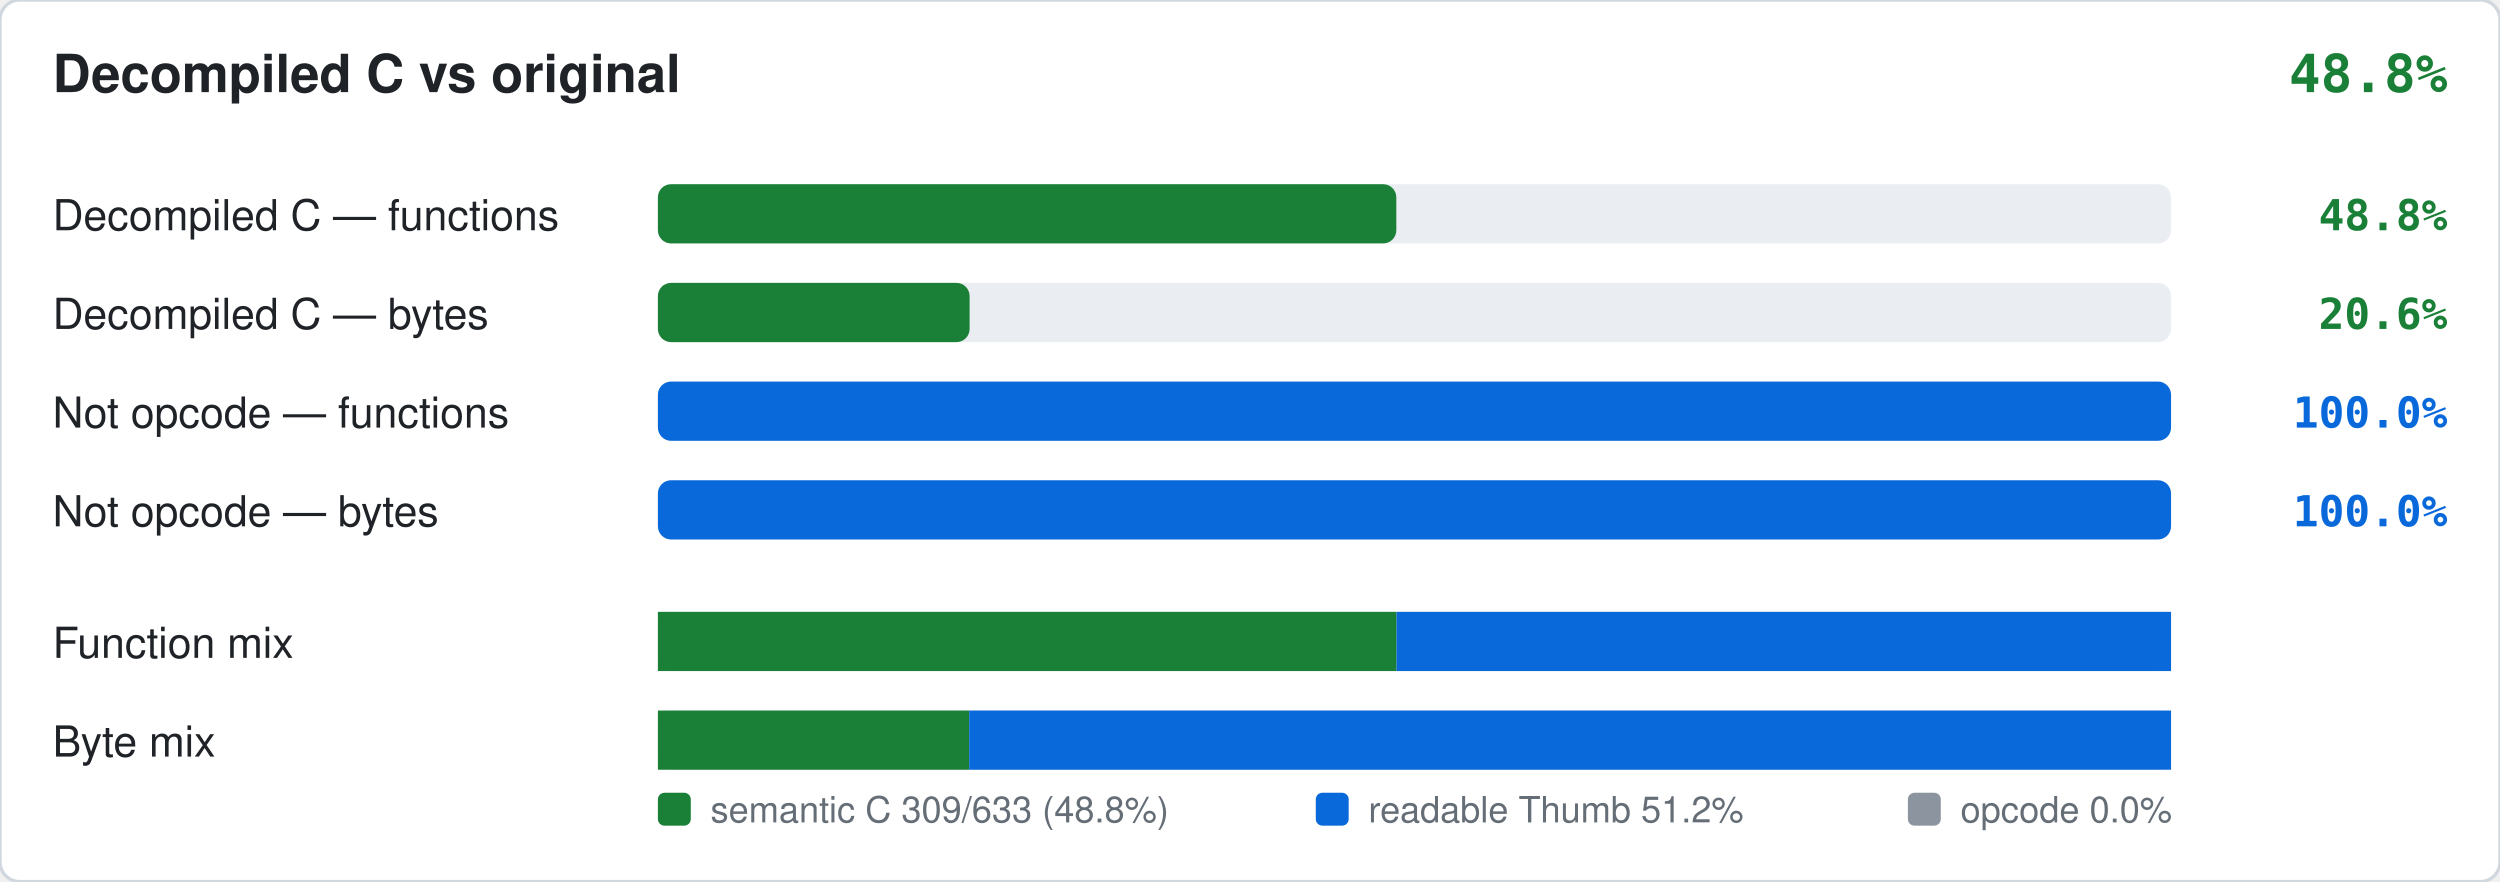
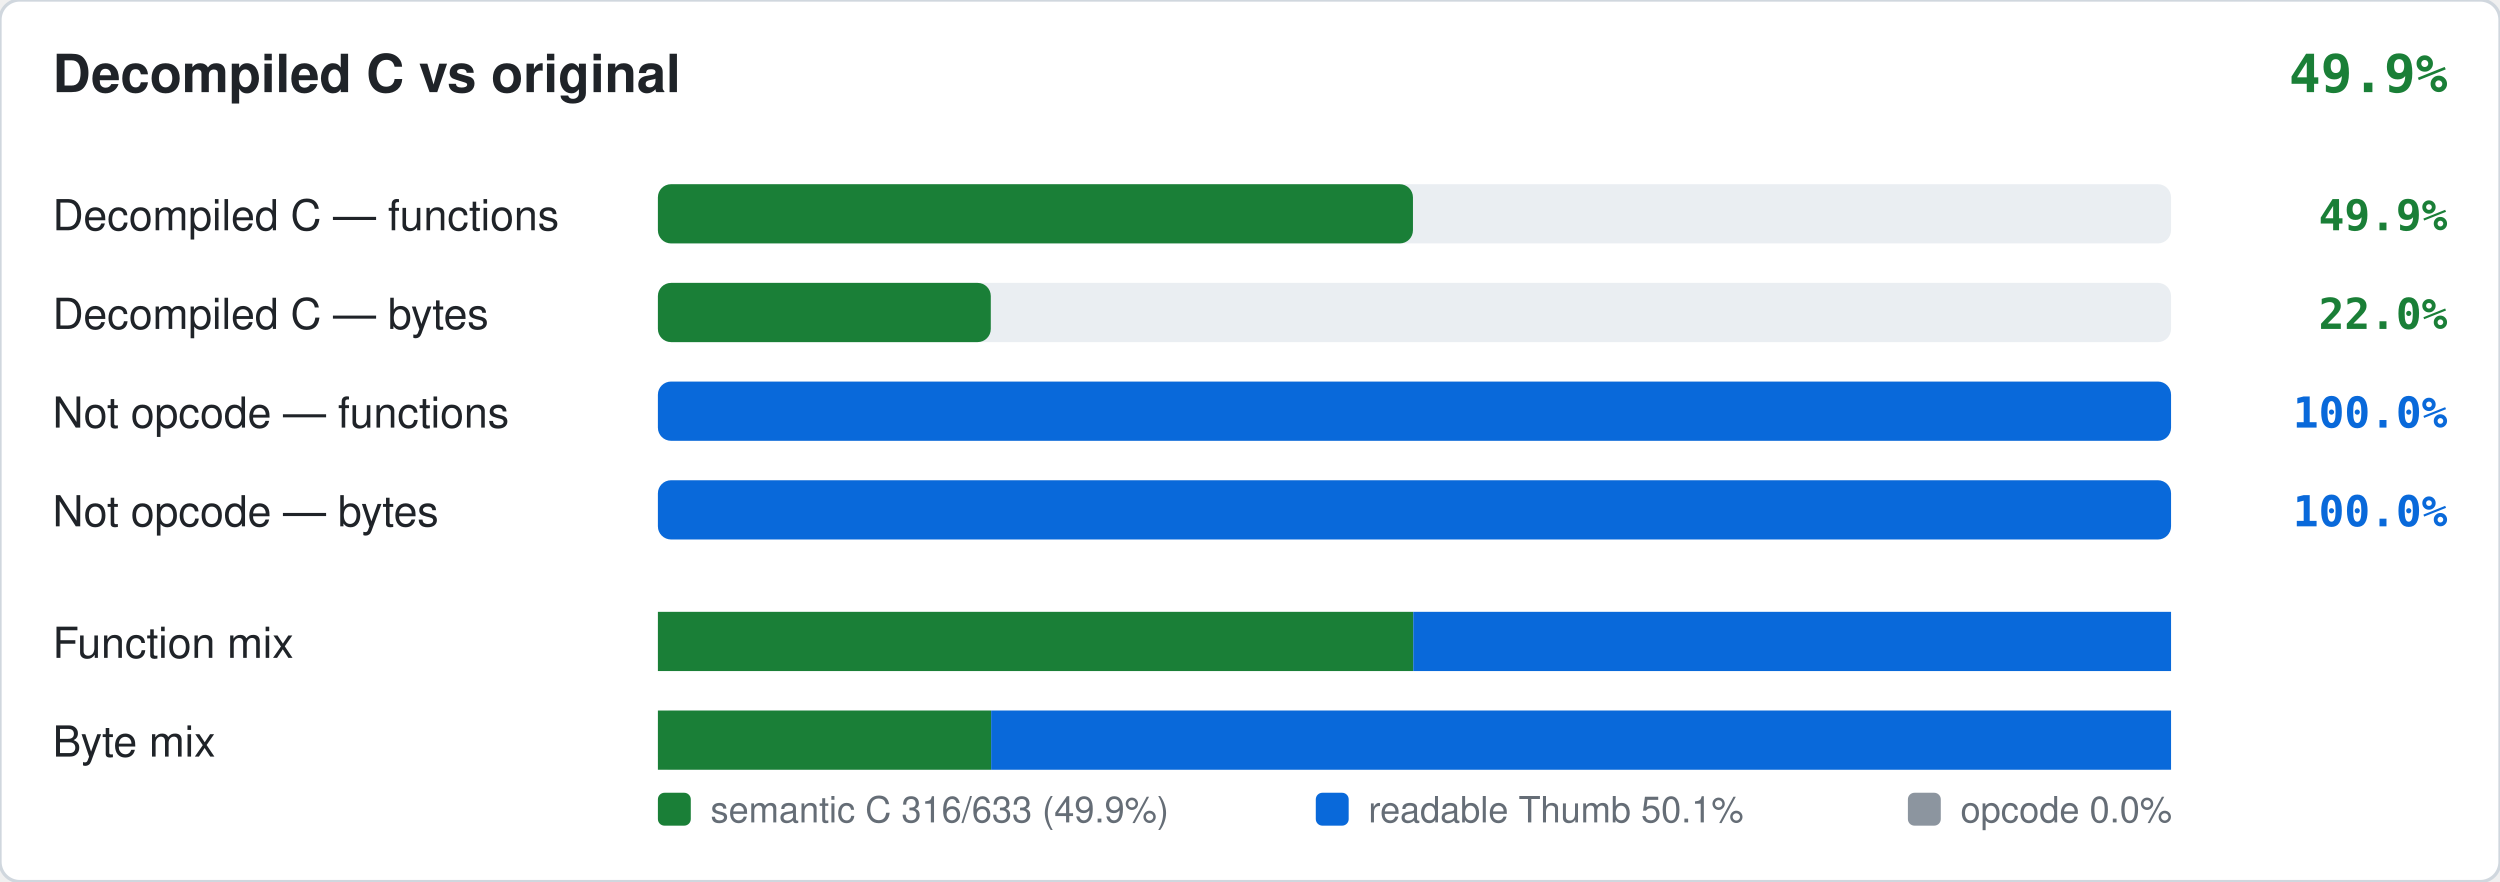
- <svg xmlns="http://www.w3.org/2000/svg" width="760" height="268" viewBox="0 0 760 268" role="img" aria-label="Decompiled C 48.8% functions, 20.6% bytes (309/633, 18,570/90,272)">
+ <svg xmlns="http://www.w3.org/2000/svg" width="760" height="268" viewBox="0 0 760 268" role="img" aria-label="Decompiled C 49.9% functions, 22.0% bytes (316/633, 19,882/90,272)">
  <rect width="760" height="268" rx="6" fill="#ffffff" stroke="#d0d7de" />
  <text x="16" y="28" font-family="-apple-system,BlinkMacSystemFont,Segoe UI,Helvetica,Arial,sans-serif" font-size="16" font-weight="600" fill="#1f2328">Decompiled C vs original</text>
-   <text x="744" y="28" text-anchor="end" font-family="ui-monospace,SFMono-Regular,Menlo,Consolas,monospace" font-size="16" font-weight="700" fill="#1a7f37">48.8%</text>
+   <text x="744" y="28" text-anchor="end" font-family="ui-monospace,SFMono-Regular,Menlo,Consolas,monospace" font-size="16" font-weight="700" fill="#1a7f37">49.9%</text>
  <text x="16" y="70" font-family="-apple-system,BlinkMacSystemFont,Segoe UI,Helvetica,Arial,sans-serif" font-size="13" fill="#1f2328">Decompiled C — functions</text>
  <rect x="200.00" y="56.00" width="460.00" height="18.00" rx="4" fill="#eaeef2" />
-   <rect x="200.00" y="56.00" width="224.48" height="18.00" rx="4" fill="#1a7f37" />
-   <text x="744" y="70" text-anchor="end" font-family="ui-monospace,SFMono-Regular,Menlo,Consolas,monospace" font-size="13" font-weight="700" fill="#1a7f37">48.8%</text>
+   <rect x="200.00" y="56.00" width="229.54" height="18.00" rx="4" fill="#1a7f37" />
+   <text x="744" y="70" text-anchor="end" font-family="ui-monospace,SFMono-Regular,Menlo,Consolas,monospace" font-size="13" font-weight="700" fill="#1a7f37">49.9%</text>
  <text x="16" y="100" font-family="-apple-system,BlinkMacSystemFont,Segoe UI,Helvetica,Arial,sans-serif" font-size="13" fill="#1f2328">Decompiled C — bytes</text>
  <rect x="200.00" y="86.00" width="460.00" height="18.00" rx="4" fill="#eaeef2" />
-   <rect x="200.00" y="86.00" width="94.76" height="18.00" rx="4" fill="#1a7f37" />
-   <text x="744" y="100" text-anchor="end" font-family="ui-monospace,SFMono-Regular,Menlo,Consolas,monospace" font-size="13" font-weight="700" fill="#1a7f37">20.6%</text>
+   <rect x="200.00" y="86.00" width="101.20" height="18.00" rx="4" fill="#1a7f37" />
+   <text x="744" y="100" text-anchor="end" font-family="ui-monospace,SFMono-Regular,Menlo,Consolas,monospace" font-size="13" font-weight="700" fill="#1a7f37">22.0%</text>
  <text x="16" y="130" font-family="-apple-system,BlinkMacSystemFont,Segoe UI,Helvetica,Arial,sans-serif" font-size="13" fill="#1f2328">Not opcode — functions</text>
  <rect x="200.00" y="116.00" width="460.00" height="18.00" rx="4" fill="#eaeef2" />
  <rect x="200.00" y="116.00" width="460.00" height="18.00" rx="4" fill="#0969da" />
  <text x="744" y="130" text-anchor="end" font-family="ui-monospace,SFMono-Regular,Menlo,Consolas,monospace" font-size="13" font-weight="700" fill="#0969da">100.0%</text>
  <text x="16" y="160" font-family="-apple-system,BlinkMacSystemFont,Segoe UI,Helvetica,Arial,sans-serif" font-size="13" fill="#1f2328">Not opcode — bytes</text>
  <rect x="200.00" y="146.00" width="460.00" height="18.00" rx="4" fill="#eaeef2" />
  <rect x="200.00" y="146.00" width="460.00" height="18.00" rx="4" fill="#0969da" />
  <text x="744" y="160" text-anchor="end" font-family="ui-monospace,SFMono-Regular,Menlo,Consolas,monospace" font-size="13" font-weight="700" fill="#0969da">100.0%</text>
  <text x="16" y="200" font-family="-apple-system,BlinkMacSystemFont,Segoe UI,Helvetica,Arial,sans-serif" font-size="13" fill="#1f2328">Function mix</text>
  <rect x="200.00" y="186.00" width="460.00" height="18.00" rx="4" fill="#eaeef2" />
-   <rect x="200.00" y="186.00" width="224.55" height="18.00" fill="#1a7f37" />
-   <rect x="424.55" y="186.00" width="235.45" height="18.00" fill="#0969da" />
+   <rect x="200.00" y="186.00" width="229.64" height="18.00" fill="#1a7f37" />
+   <rect x="429.64" y="186.00" width="230.36" height="18.00" fill="#0969da" />
  <text x="16" y="230" font-family="-apple-system,BlinkMacSystemFont,Segoe UI,Helvetica,Arial,sans-serif" font-size="13" fill="#1f2328">Byte mix</text>
  <rect x="200.00" y="216.00" width="460.00" height="18.00" rx="4" fill="#eaeef2" />
-   <rect x="200.00" y="216.00" width="94.63" height="18.00" fill="#1a7f37" />
-   <rect x="294.63" y="216.00" width="365.37" height="18.00" fill="#0969da" />
+   <rect x="200.00" y="216.00" width="101.31" height="18.00" fill="#1a7f37" />
+   <rect x="301.31" y="216.00" width="358.69" height="18.00" fill="#0969da" />
  <rect x="200" y="241" width="10" height="10" rx="2" fill="#1a7f37" />
-   <text x="216" y="250" font-family="-apple-system,BlinkMacSystemFont,Segoe UI,Helvetica,Arial,sans-serif" font-size="11" fill="#656d76">semantic C 309/633 (48.8%)</text>
+   <text x="216" y="250" font-family="-apple-system,BlinkMacSystemFont,Segoe UI,Helvetica,Arial,sans-serif" font-size="11" fill="#656d76">semantic C 316/633 (49.9%)</text>
  <rect x="400" y="241" width="10" height="10" rx="2" fill="#0969da" />
-   <text x="416" y="250" font-family="-apple-system,BlinkMacSystemFont,Segoe UI,Helvetica,Arial,sans-serif" font-size="11" fill="#656d76">readable Thumb 51.2%</text>
+   <text x="416" y="250" font-family="-apple-system,BlinkMacSystemFont,Segoe UI,Helvetica,Arial,sans-serif" font-size="11" fill="#656d76">readable Thumb 50.1%</text>
  <rect x="580" y="241" width="10" height="10" rx="2" fill="#8c959f" />
  <text x="596" y="250" font-family="-apple-system,BlinkMacSystemFont,Segoe UI,Helvetica,Arial,sans-serif" font-size="11" fill="#656d76">opcode 0.0%</text>
</svg>
